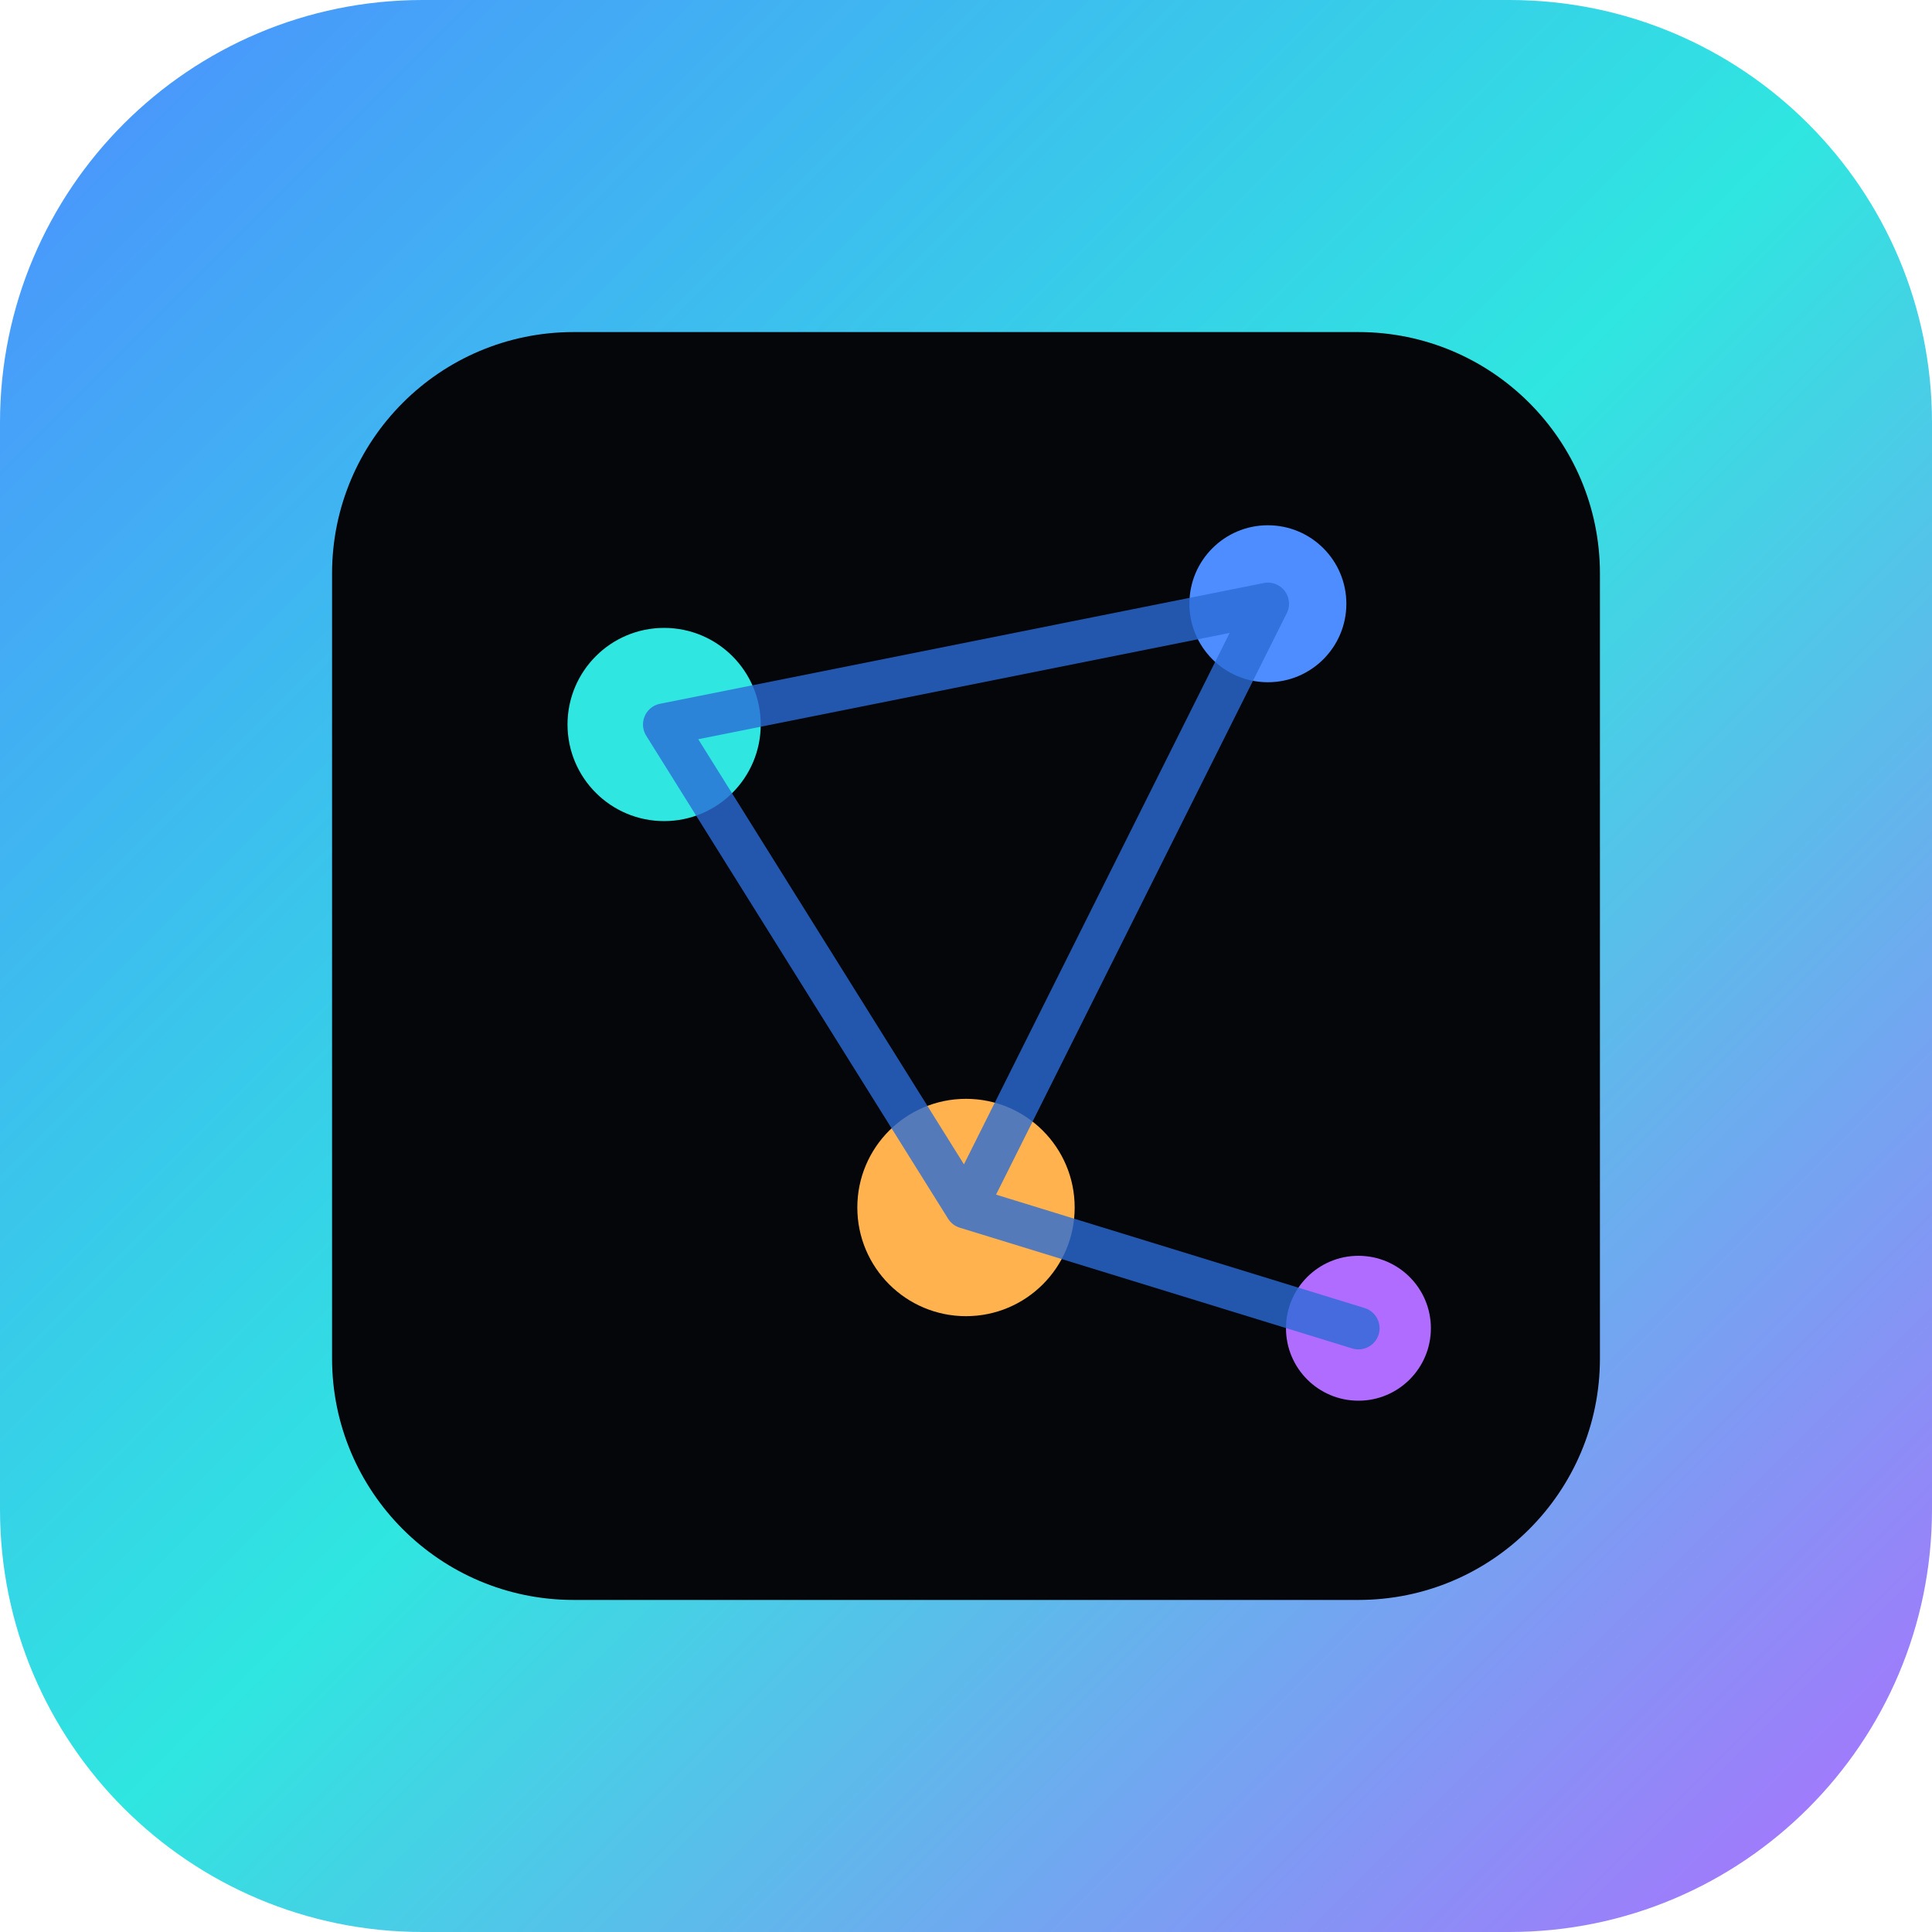
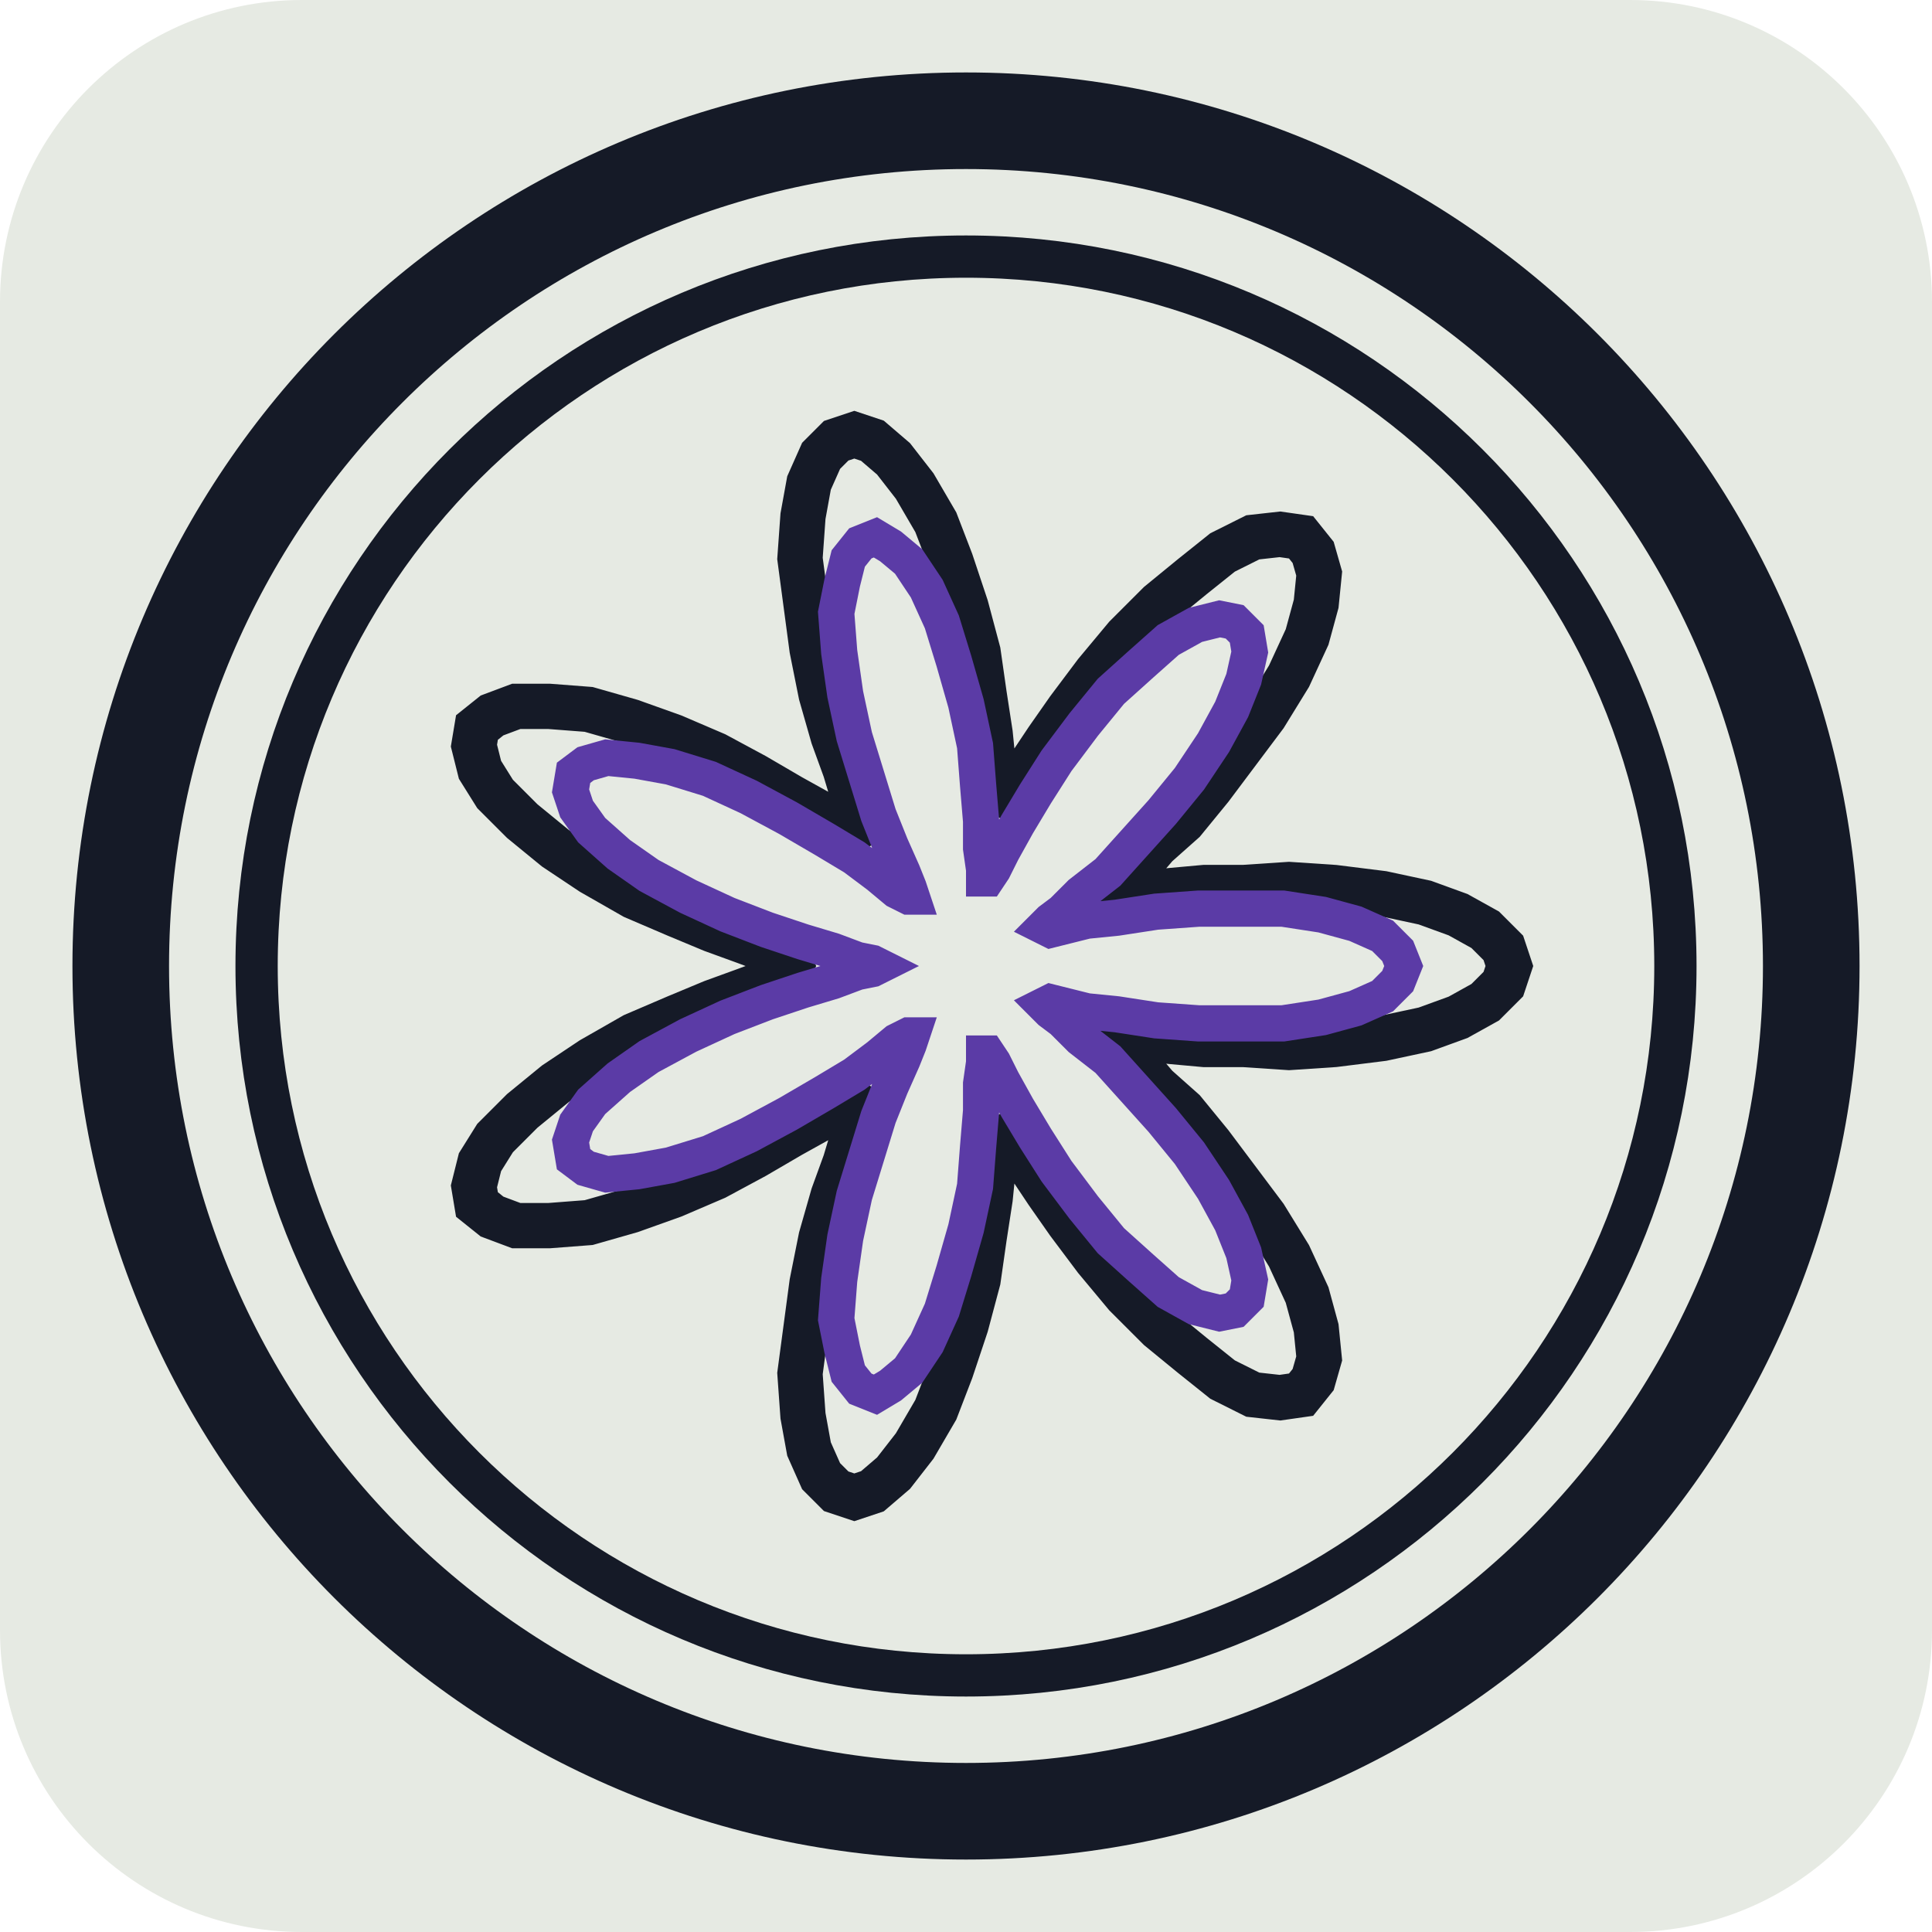
<svg xmlns="http://www.w3.org/2000/svg" viewBox="0 0 64 64">
-   <defs>
-     <linearGradient id="g" x1="0" y1="0" x2="1" y2="1">
-       <stop offset="0" stop-color="#4d8dff" />
-       <stop offset="0.5" stop-color="#2fe6e0" />
-       <stop offset="1" stop-color="#b06bff" />
-     </linearGradient>
-   </defs>
-   <rect width="64" height="64" rx="14" fill="url(#g)" />
-   <rect x="11" y="11" width="42" height="42" rx="8" fill="#05060a" />
-   <circle cx="22" cy="24" r="3.2" fill="#2fe6e0" />
-   <circle cx="42" cy="20" r="2.6" fill="#4d8dff" />
-   <circle cx="32" cy="40" r="3.6" fill="#ffb24d" />
-   <circle cx="45" cy="44" r="2.4" fill="#b06bff" />
-   <path d="M22 24 L42 20 M22 24 L32 40 M42 20 L32 40 M32 40 L45 44" stroke="#2b6bd6" stroke-width="1.4" stroke-linecap="round" opacity="0.8" />
+   <rect width="64" height="64" rx="10" fill="#E6EAE3" />
+   <g fill="none" stroke="#151A27">
+     <circle cx="32" cy="32" r="28" stroke-width="3.2" />
+     <circle cx="32" cy="32" r="23.5" stroke-width="1.4" />
+     <path d="M50.0,32.0L49.8,32.6L49.2,33.2L48.3,33.7L47.2,34.1L45.8,34.4L44.2,34.6L42.7,34.7L41.2,34.6L39.9,34.6L38.8,34.5L37.9,34.4L37.4,34.4L37.2,34.5L37.3,34.8L37.7,35.3L38.3,36.0L39.2,36.8L40.1,37.9L41.0,39.1L41.9,40.3L42.7,41.6L43.3,42.9L43.6,44.0L43.7,45.0L43.5,45.7L43.1,46.2L42.4,46.3L41.5,46.2L40.5,45.7L39.5,44.9L38.4,44.0L37.3,42.9L36.3,41.7L35.4,40.5L34.7,39.5L34.1,38.6L33.7,38.0L33.4,37.6L33.2,37.7L33.1,38.0L32.9,38.7L32.8,39.7L32.6,41.0L32.4,42.4L32.0,43.9L31.5,45.4L31.0,46.7L30.3,47.9L29.6,48.8L28.9,49.4L28.3,49.6L27.7,49.4L27.2,48.9L26.8,48.0L26.6,46.9L26.5,45.5L26.7,44.0L26.9,42.5L27.2,41.0L27.6,39.6L28.0,38.5L28.3,37.5L28.4,36.9L28.4,36.6L28.2,36.5L27.8,36.7L27.1,37.1L26.2,37.6L25.0,38.3L23.7,39.0L22.3,39.6L20.9,40.1L19.5,40.5L18.2,40.6L17.1,40.6L16.3,40.3L15.8,39.9L15.7,39.3L15.9,38.5L16.4,37.7L17.3,36.8L18.4,35.9L19.6,35.1L21.0,34.3L22.4,33.7L23.6,33.2L24.7,32.8L25.5,32.5L26.1,32.2L26.2,32.0L26.1,31.8L25.5,31.5L24.7,31.2L23.6,30.8L22.4,30.3L21.0,29.7L19.6,28.9L18.4,28.1L17.3,27.2L16.4,26.3L15.9,25.5L15.7,24.7L15.8,24.1L16.3,23.7L17.1,23.4L18.2,23.4L19.5,23.5L20.9,23.9L22.3,24.4L23.7,25.0L25.0,25.7L26.2,26.4L27.1,26.9L27.8,27.3L28.2,27.5L28.4,27.4L28.4,27.1L28.3,26.5L28.0,25.5L27.6,24.4L27.2,23.0L26.9,21.5L26.7,20.0L26.5,18.5L26.6,17.1L26.8,16.0L27.2,15.1L27.7,14.6L28.3,14.4L28.9,14.6L29.6,15.2L30.3,16.1L31.0,17.3L31.5,18.6L32.0,20.1L32.4,21.6L32.6,23.0L32.8,24.3L32.9,25.3L33.1,26.0L33.2,26.3L33.4,26.4L33.7,26.0L34.1,25.4L34.7,24.5L35.4,23.5L36.3,22.3L37.3,21.1L38.4,20.0L39.5,19.1L40.5,18.3L41.5,17.8L42.4,17.7L43.1,17.8L43.5,18.3L43.7,19.0L43.6,20.0L43.3,21.1L42.7,22.4L41.9,23.7L41.0,24.9L40.1,26.1L39.2,27.2L38.3,28.0L37.7,28.7L37.3,29.2L37.2,29.5L37.4,29.6L37.9,29.6L38.8,29.5L39.9,29.4L41.2,29.4L42.7,29.3L44.2,29.4L45.8,29.6L47.2,29.9L48.3,30.3L49.2,30.8L49.8,31.4L50.0,32.0Z" stroke-width="1.5" />
+     <path d="M46.5,32.0L46.3,32.5L45.8,33.0L44.9,33.4L43.8,33.7L42.5,33.9L41.1,33.9L39.7,33.9L38.3,33.8L37.0,33.6L36.0,33.5L35.2,33.3L34.8,33.2L34.6,33.3L34.8,33.5L35.2,33.8L35.8,34.4L36.7,35.1L37.6,36.1L38.5,37.1L39.4,38.2L40.2,39.4L40.8,40.5L41.2,41.5L41.4,42.4L41.3,43.0L40.9,43.4L40.4,43.5L39.6,43.3L38.7,42.8L37.8,42.0L36.8,41.1L35.9,40.0L35.0,38.8L34.3,37.7L33.7,36.7L33.2,35.8L32.9,35.2L32.7,34.9L32.6,34.9L32.6,35.2L32.5,35.9L32.5,36.8L32.4,38.0L32.3,39.3L32.0,40.7L31.6,42.1L31.2,43.4L30.7,44.5L30.1,45.4L29.5,45.9L29.0,46.2L28.5,46.0L28.1,45.5L27.9,44.7L27.7,43.7L27.8,42.4L28.0,41.0L28.3,39.6L28.7,38.3L29.1,37.0L29.5,36.0L29.9,35.1L30.1,34.6L30.2,34.3L30.1,34.3L29.7,34.5L29.1,35.0L28.3,35.6L27.3,36.2L26.1,36.9L24.8,37.6L23.5,38.2L22.2,38.6L21.1,38.8L20.1,38.9L19.4,38.7L19.0,38.4L18.9,37.8L19.1,37.2L19.6,36.5L20.5,35.7L21.5,35.0L22.8,34.3L24.1,33.7L25.4,33.2L26.6,32.8L27.6,32.5L28.4,32.2L28.9,32.1L29.1,32.0L28.9,31.9L28.4,31.8L27.6,31.5L26.6,31.2L25.4,30.8L24.1,30.3L22.8,29.7L21.5,29.0L20.5,28.3L19.6,27.5L19.1,26.8L18.9,26.2L19.0,25.6L19.4,25.3L20.1,25.1L21.1,25.2L22.2,25.4L23.5,25.8L24.8,26.4L26.1,27.1L27.3,27.8L28.3,28.4L29.1,29.0L29.7,29.5L30.1,29.7L30.2,29.7L30.1,29.4L29.9,28.9L29.5,28.0L29.1,27.0L28.7,25.7L28.3,24.4L28.0,23.0L27.8,21.6L27.7,20.3L27.9,19.3L28.1,18.5L28.5,18.0L29.0,17.8L29.5,18.1L30.1,18.6L30.7,19.5L31.2,20.6L31.6,21.9L32.0,23.3L32.3,24.7L32.4,26.0L32.5,27.2L32.5,28.1L32.6,28.8L32.6,29.1L32.7,29.1L32.9,28.8L33.2,28.2L33.7,27.3L34.3,26.3L35.0,25.2L35.9,24.0L36.8,22.9L37.8,22.0L38.7,21.2L39.6,20.7L40.4,20.5L40.9,20.6L41.3,21.0L41.4,21.6L41.2,22.5L40.8,23.5L40.2,24.6L39.4,25.8L38.5,26.9L37.6,27.9L36.7,28.9L35.8,29.6L35.2,30.2L34.8,30.5L34.6,30.7L34.8,30.8L35.2,30.7L36.0,30.5L37.0,30.4L38.3,30.2L39.7,30.1L41.1,30.1L42.5,30.1L43.8,30.3L44.9,30.6L45.8,31.0L46.3,31.5L46.5,32.0Z" stroke-width="1.2" stroke="#5B3BA6" />
+   </g>
</svg>
